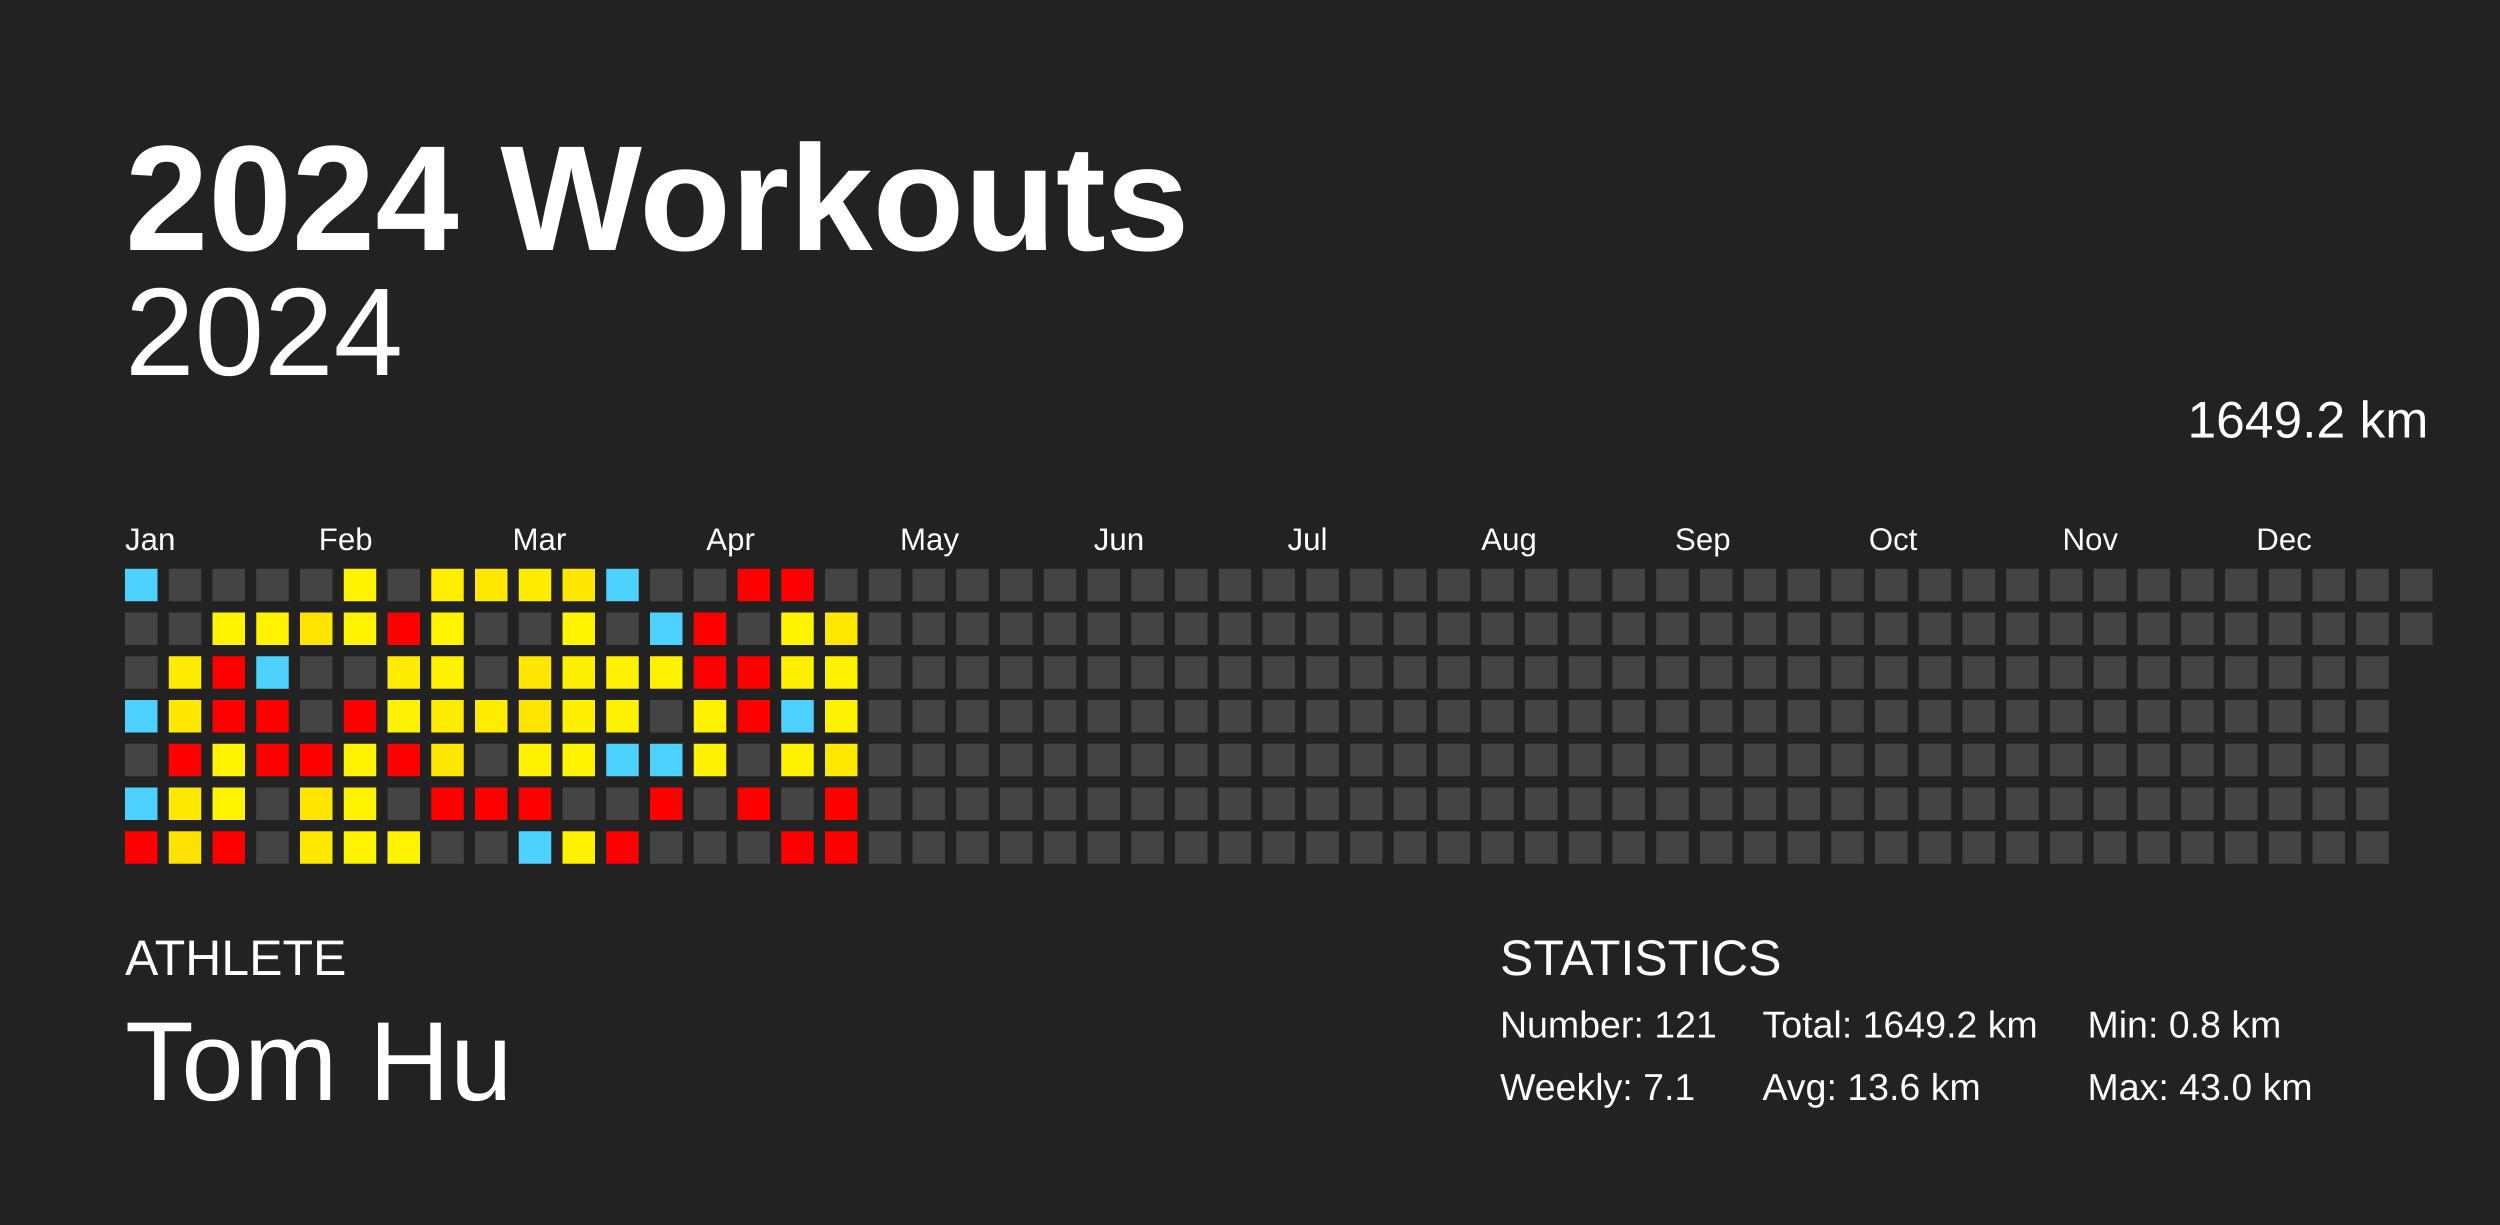
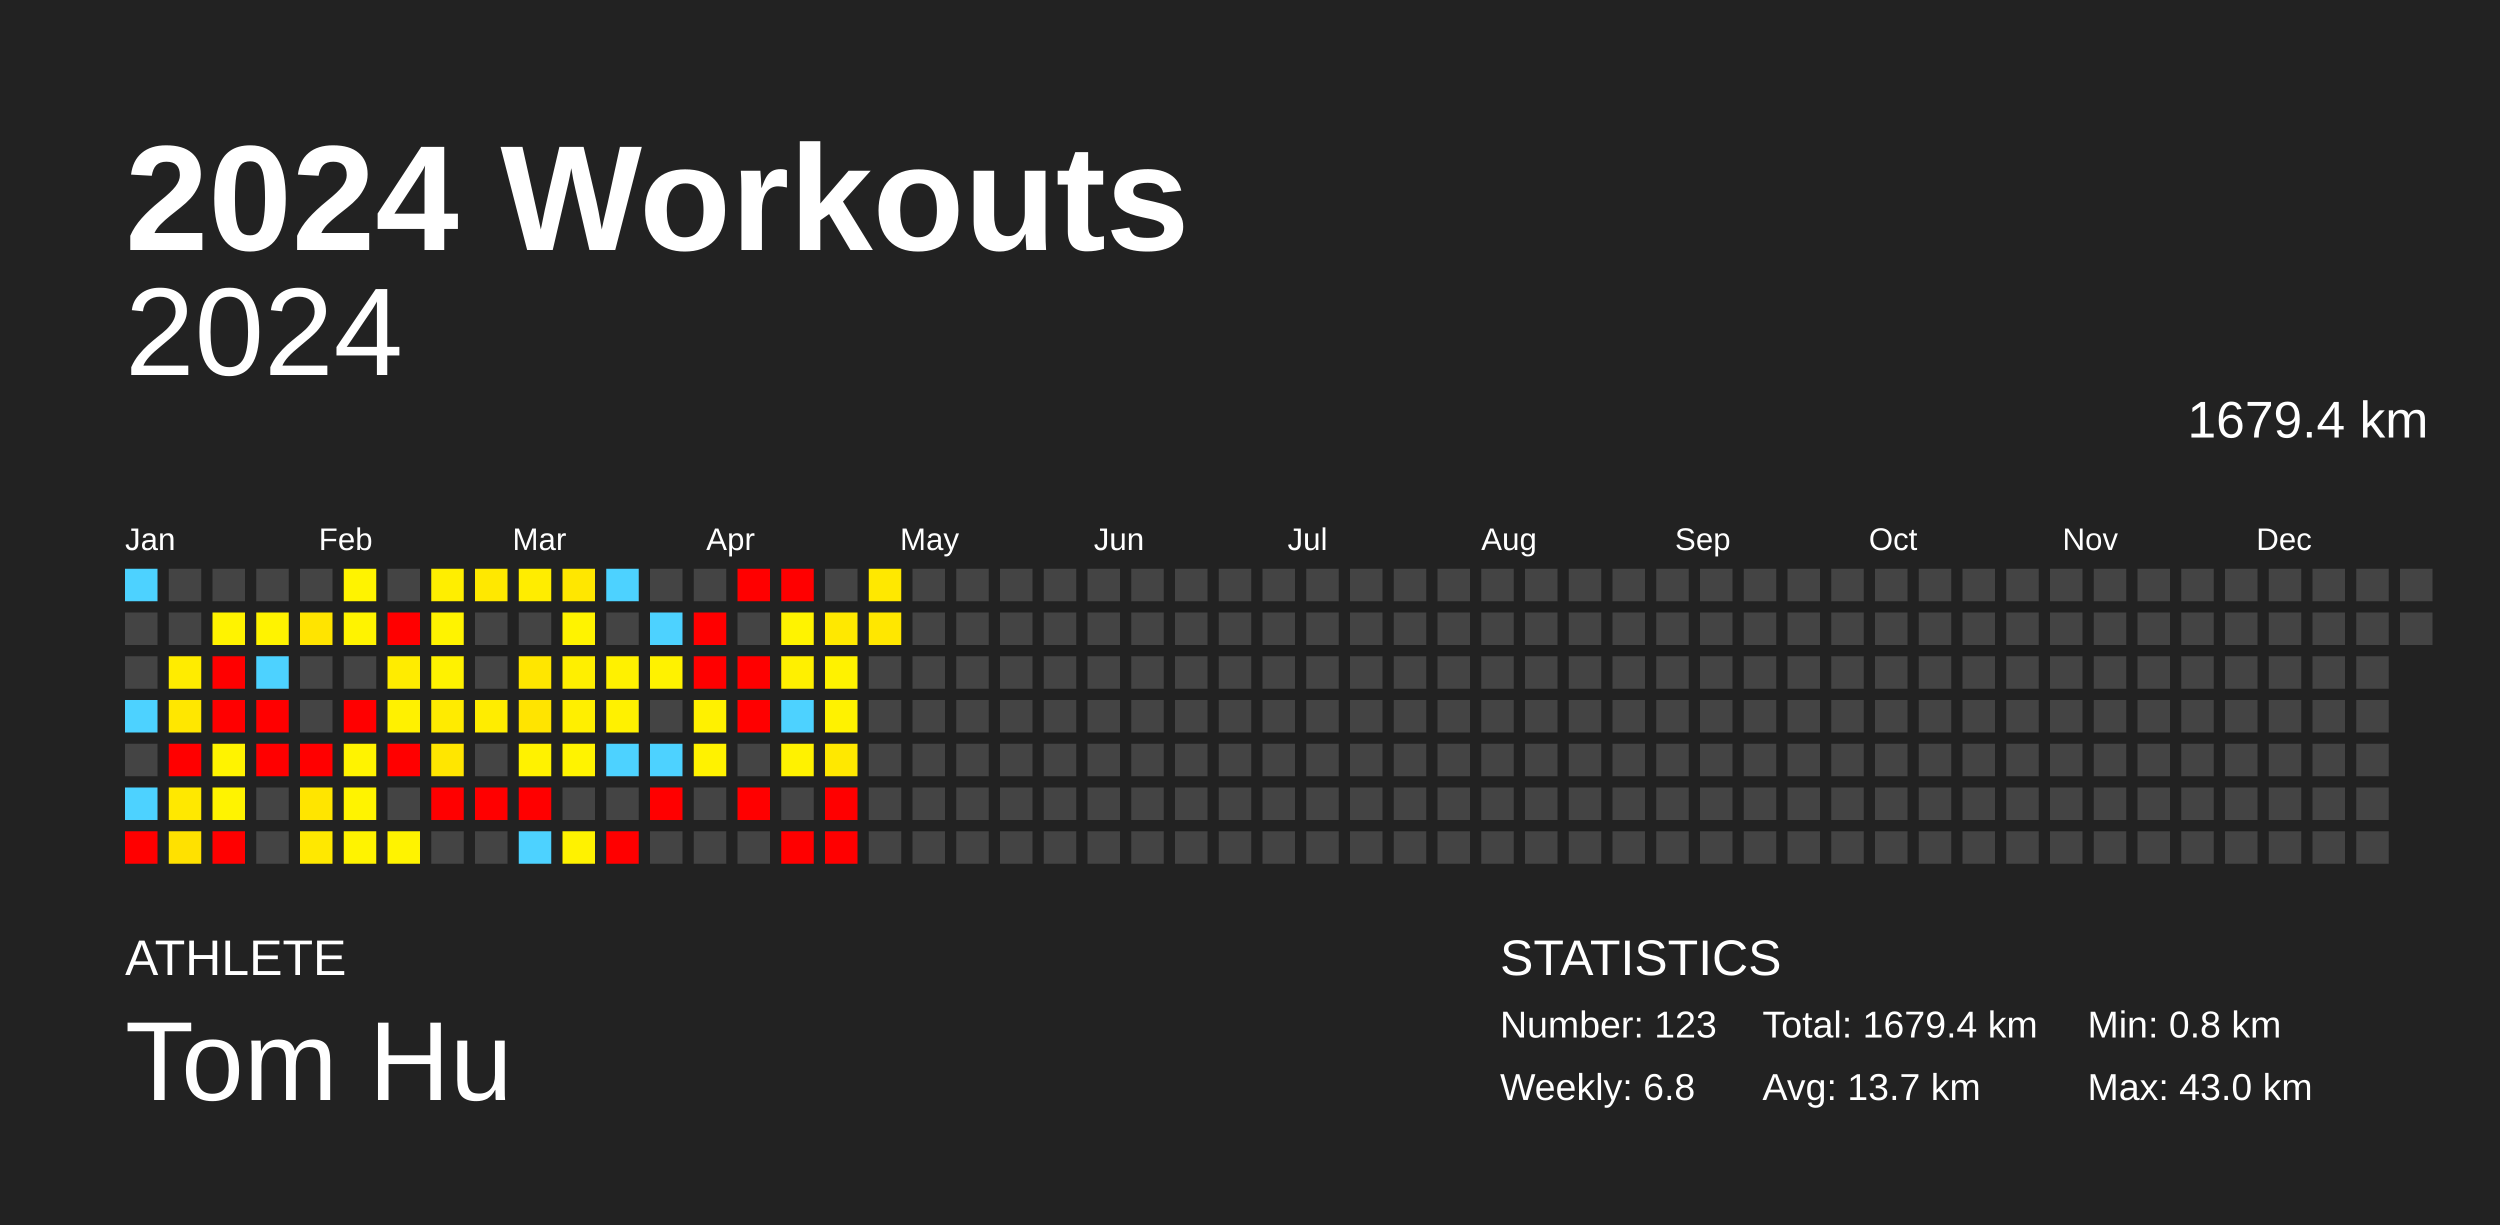
<svg xmlns="http://www.w3.org/2000/svg" baseProfile="full" height="98mm" version="1.1" viewBox="0,0,200,98" width="200mm">
  <defs />
  <rect fill="#222222" height="98" width="200" x="0" y="0" />
  <text fill="#FFFFFF" style="font-size:12px; font-family:Arial; font-weight:bold;" x="10" y="20">2024 Workouts</text>
  <text fill="#FFFFFF" style="font-size:4px; font-family:Arial" x="10" y="78">ATHLETE</text>
  <text fill="#FFFFFF" style="font-size:9px; font-family:Arial" x="10" y="88">Tom Hu</text>
  <text fill="#FFFFFF" style="font-size:4px; font-family:Arial" x="120" y="78">STATISTICS</text>
-   <text fill="#FFFFFF" style="font-size:3px; font-family:Arial" x="120" y="83">Number: 121</text>
-   <text fill="#FFFFFF" style="font-size:3px; font-family:Arial" x="120" y="88">Weekly: 7.1</text>
-   <text fill="#FFFFFF" style="font-size:3px; font-family:Arial" x="141" y="83">Total: 1649.2 km</text>
-   <text fill="#FFFFFF" style="font-size:3px; font-family:Arial" x="141" y="88">Avg: 13.6 km</text>
+   <text fill="#FFFFFF" style="font-size:3px; font-family:Arial" x="120" y="83">Number: 123</text>
+   <text fill="#FFFFFF" style="font-size:3px; font-family:Arial" x="120" y="88">Weekly: 6.8</text>
+   <text fill="#FFFFFF" style="font-size:3px; font-family:Arial" x="141" y="83">Total: 1679.4 km</text>
+   <text fill="#FFFFFF" style="font-size:3px; font-family:Arial" x="141" y="88">Avg: 13.7 km</text>
  <text fill="#FFFFFF" style="font-size:3px; font-family:Arial" x="167" y="83">Min: 0.8 km</text>
  <text fill="#FFFFFF" style="font-size:3px; font-family:Arial" x="167" y="88">Max: 43.0 km</text>
  <text alignment-baseline="hanging" fill="#FFFFFF" style="font-size:10.0px; font-family:Arial;" x="10" y="30">2024</text>
-   <text alignment-baseline="hanging" fill="#FFFFFF" style="font-size:4.125px; font-family:Arial;" x="175" y="35">1649.2 km</text>
+   <text alignment-baseline="hanging" fill="#FFFFFF" style="font-size:4.125px; font-family:Arial;" x="175" y="35">1679.4 km</text>
  <text fill="#FFFFFF" style="font-size:2.5px; font-family:Arial" x="10.0" y="44">Jan</text>
  <text fill="#FFFFFF" style="font-size:2.5px; font-family:Arial" x="25.5" y="44">Feb</text>
  <text fill="#FFFFFF" style="font-size:2.5px; font-family:Arial" x="41.0" y="44">Mar</text>
  <text fill="#FFFFFF" style="font-size:2.5px; font-family:Arial" x="56.5" y="44">Apr</text>
  <text fill="#FFFFFF" style="font-size:2.5px; font-family:Arial" x="72.0" y="44">May</text>
  <text fill="#FFFFFF" style="font-size:2.5px; font-family:Arial" x="87.5" y="44">Jun</text>
  <text fill="#FFFFFF" style="font-size:2.5px; font-family:Arial" x="103.0" y="44">Jul</text>
  <text fill="#FFFFFF" style="font-size:2.5px; font-family:Arial" x="118.5" y="44">Aug</text>
  <text fill="#FFFFFF" style="font-size:2.5px; font-family:Arial" x="134.0" y="44">Sep</text>
  <text fill="#FFFFFF" style="font-size:2.5px; font-family:Arial" x="149.5" y="44">Oct</text>
  <text fill="#FFFFFF" style="font-size:2.5px; font-family:Arial" x="165.0" y="44">Nov</text>
  <text fill="#FFFFFF" style="font-size:2.5px; font-family:Arial" x="180.5" y="44">Dec</text>
  <rect fill="#4dd2ff" height="2.6" width="2.6" x="10.0" y="45.5" />
  <rect fill="#444444" height="2.6" width="2.6" x="10.0" y="49.0" />
  <rect fill="#444444" height="2.6" width="2.6" x="10.0" y="52.5" />
  <rect fill="#4dd2ff" height="2.6" width="2.6" x="10.0" y="56.0" />
  <rect fill="#444444" height="2.6" width="2.6" x="10.0" y="59.5" />
  <rect fill="#4dd2ff" height="2.6" width="2.6" x="10.0" y="63.0" />
  <rect fill="red" height="2.6" width="2.6" x="10.0" y="66.5" />
  <rect fill="#444444" height="2.6" width="2.6" x="13.5" y="45.5" />
  <rect fill="#444444" height="2.6" width="2.6" x="13.5" y="49.0" />
  <rect fill="#ffec00" height="2.6" width="2.6" x="13.5" y="52.5" />
  <rect fill="#ffe700" height="2.6" width="2.6" x="13.5" y="56.0" />
  <rect fill="red" height="2.6" width="2.6" x="13.5" y="59.5" />
  <rect fill="#ffe800" height="2.6" width="2.6" x="13.5" y="63.0" />
  <rect fill="#ffe100" height="2.6" width="2.6" x="13.5" y="66.5" />
  <rect fill="#444444" height="2.6" width="2.6" x="17.0" y="45.5" />
  <rect fill="#fff300" height="2.6" width="2.6" x="17.0" y="49.0" />
  <rect fill="red" height="2.6" width="2.6" x="17.0" y="52.5" />
  <rect fill="red" height="2.6" width="2.6" x="17.0" y="56.0" />
  <rect fill="#fff300" height="2.6" width="2.6" x="17.0" y="59.5" />
  <rect fill="#fff300" height="2.6" width="2.6" x="17.0" y="63.0" />
  <rect fill="red" height="2.6" width="2.6" x="17.0" y="66.5" />
  <rect fill="#444444" height="2.6" width="2.6" x="20.5" y="45.5" />
  <rect fill="#fff300" height="2.6" width="2.6" x="20.5" y="49.0" />
  <rect fill="#4dd2ff" height="2.6" width="2.6" x="20.5" y="52.5" />
  <rect fill="red" height="2.6" width="2.6" x="20.5" y="56.0" />
  <rect fill="red" height="2.6" width="2.6" x="20.5" y="59.5" />
  <rect fill="#444444" height="2.6" width="2.6" x="20.5" y="63.0" />
  <rect fill="#444444" height="2.6" width="2.6" x="20.5" y="66.5" />
  <rect fill="#444444" height="2.6" width="2.6" x="24.0" y="45.5" />
  <rect fill="#ffe400" height="2.6" width="2.6" x="24.0" y="49.0" />
  <rect fill="#444444" height="2.6" width="2.6" x="24.0" y="52.5" />
  <rect fill="#444444" height="2.6" width="2.6" x="24.0" y="56.0" />
  <rect fill="red" height="2.6" width="2.6" x="24.0" y="59.5" />
  <rect fill="#ffe500" height="2.6" width="2.6" x="24.0" y="63.0" />
  <rect fill="#ffe800" height="2.6" width="2.6" x="24.0" y="66.5" />
  <rect fill="#fff300" height="2.6" width="2.6" x="27.5" y="45.5" />
  <rect fill="#fff300" height="2.6" width="2.6" x="27.5" y="49.0" />
  <rect fill="#444444" height="2.6" width="2.6" x="27.5" y="52.5" />
  <rect fill="red" height="2.6" width="2.6" x="27.5" y="56.0" />
  <rect fill="#fff300" height="2.6" width="2.6" x="27.5" y="59.5" />
  <rect fill="#fff300" height="2.6" width="2.6" x="27.5" y="63.0" />
  <rect fill="#fff300" height="2.6" width="2.6" x="27.5" y="66.5" />
  <rect fill="#444444" height="2.6" width="2.6" x="31.0" y="45.5" />
  <rect fill="red" height="2.6" width="2.6" x="31.0" y="49.0" />
  <rect fill="#ffec00" height="2.6" width="2.6" x="31.0" y="52.5" />
  <rect fill="#fff100" height="2.6" width="2.6" x="31.0" y="56.0" />
  <rect fill="red" height="2.6" width="2.6" x="31.0" y="59.5" />
  <rect fill="#444444" height="2.6" width="2.6" x="31.0" y="63.0" />
  <rect fill="#fff300" height="2.6" width="2.6" x="31.0" y="66.5" />
  <rect fill="#ffee00" height="2.6" width="2.6" x="34.5" y="45.5" />
  <rect fill="#fff300" height="2.6" width="2.6" x="34.5" y="49.0" />
  <rect fill="#fff200" height="2.6" width="2.6" x="34.5" y="52.5" />
  <rect fill="#ffeb00" height="2.6" width="2.6" x="34.5" y="56.0" />
  <rect fill="#ffe600" height="2.6" width="2.6" x="34.5" y="59.5" />
  <rect fill="red" height="2.6" width="2.6" x="34.5" y="63.0" />
  <rect fill="#444444" height="2.6" width="2.6" x="34.5" y="66.5" />
  <rect fill="#ffe800" height="2.6" width="2.6" x="38.0" y="45.5" />
  <rect fill="#444444" height="2.6" width="2.6" x="38.0" y="49.0" />
  <rect fill="#444444" height="2.6" width="2.6" x="38.0" y="52.5" />
  <rect fill="#ffed00" height="2.6" width="2.6" x="38.0" y="56.0" />
  <rect fill="#444444" height="2.6" width="2.6" x="38.0" y="59.5" />
  <rect fill="red" height="2.6" width="2.6" x="38.0" y="63.0" />
  <rect fill="#444444" height="2.6" width="2.6" x="38.0" y="66.5" />
  <rect fill="#ffed00" height="2.6" width="2.6" x="41.5" y="45.5" />
  <rect fill="#444444" height="2.6" width="2.6" x="41.5" y="49.0" />
  <rect fill="#ffe600" height="2.6" width="2.6" x="41.5" y="52.5" />
  <rect fill="#ffe400" height="2.6" width="2.6" x="41.5" y="56.0" />
  <rect fill="#fff200" height="2.6" width="2.6" x="41.5" y="59.5" />
  <rect fill="red" height="2.6" width="2.6" x="41.5" y="63.0" />
  <rect fill="#4dd2ff" height="2.6" width="2.6" x="41.5" y="66.5" />
  <rect fill="#ffe700" height="2.6" width="2.6" x="45.0" y="45.5" />
  <rect fill="#fff300" height="2.6" width="2.6" x="45.0" y="49.0" />
  <rect fill="#ffef00" height="2.6" width="2.6" x="45.0" y="52.5" />
  <rect fill="#ffef00" height="2.6" width="2.6" x="45.0" y="56.0" />
  <rect fill="#fff300" height="2.6" width="2.6" x="45.0" y="59.5" />
  <rect fill="#444444" height="2.6" width="2.6" x="45.0" y="63.0" />
  <rect fill="#fff200" height="2.6" width="2.6" x="45.0" y="66.5" />
  <rect fill="#4dd2ff" height="2.6" width="2.6" x="48.5" y="45.5" />
  <rect fill="#444444" height="2.6" width="2.6" x="48.5" y="49.0" />
  <rect fill="#fff100" height="2.6" width="2.6" x="48.5" y="52.5" />
  <rect fill="#fff100" height="2.6" width="2.6" x="48.5" y="56.0" />
  <rect fill="#4dd2ff" height="2.6" width="2.6" x="48.5" y="59.5" />
  <rect fill="#444444" height="2.6" width="2.6" x="48.5" y="63.0" />
  <rect fill="red" height="2.6" width="2.6" x="48.5" y="66.5" />
  <rect fill="#444444" height="2.6" width="2.6" x="52.0" y="45.5" />
  <rect fill="#4dd2ff" height="2.6" width="2.6" x="52.0" y="49.0" />
  <rect fill="#fff200" height="2.6" width="2.6" x="52.0" y="52.5" />
  <rect fill="#444444" height="2.6" width="2.6" x="52.0" y="56.0" />
  <rect fill="#4dd2ff" height="2.6" width="2.6" x="52.0" y="59.5" />
  <rect fill="red" height="2.6" width="2.6" x="52.0" y="63.0" />
  <rect fill="#444444" height="2.6" width="2.6" x="52.0" y="66.5" />
  <rect fill="#444444" height="2.6" width="2.6" x="55.5" y="45.5" />
  <rect fill="red" height="2.6" width="2.6" x="55.5" y="49.0" />
  <rect fill="red" height="2.6" width="2.6" x="55.5" y="52.5" />
  <rect fill="#fff100" height="2.6" width="2.6" x="55.5" y="56.0" />
  <rect fill="#fff200" height="2.6" width="2.6" x="55.5" y="59.5" />
  <rect fill="#444444" height="2.6" width="2.6" x="55.5" y="63.0" />
  <rect fill="#444444" height="2.6" width="2.6" x="55.5" y="66.5" />
  <rect fill="red" height="2.6" width="2.6" x="59.0" y="45.5" />
  <rect fill="#444444" height="2.6" width="2.6" x="59.0" y="49.0" />
  <rect fill="red" height="2.6" width="2.6" x="59.0" y="52.5" />
  <rect fill="red" height="2.6" width="2.6" x="59.0" y="56.0" />
  <rect fill="#444444" height="2.6" width="2.6" x="59.0" y="59.5" />
  <rect fill="red" height="2.6" width="2.6" x="59.0" y="63.0" />
  <rect fill="#444444" height="2.6" width="2.6" x="59.0" y="66.5" />
  <rect fill="red" height="2.6" width="2.6" x="62.5" y="45.5" />
  <rect fill="#fff300" height="2.6" width="2.6" x="62.5" y="49.0" />
  <rect fill="#fff000" height="2.6" width="2.6" x="62.5" y="52.5" />
  <rect fill="#4dd2ff" height="2.6" width="2.6" x="62.5" y="56.0" />
  <rect fill="#fff200" height="2.6" width="2.6" x="62.5" y="59.5" />
  <rect fill="#444444" height="2.6" width="2.6" x="62.5" y="63.0" />
  <rect fill="red" height="2.6" width="2.6" x="62.5" y="66.5" />
  <rect fill="#444444" height="2.6" width="2.6" x="66.0" y="45.5" />
  <rect fill="#ffe800" height="2.6" width="2.6" x="66.0" y="49.0" />
  <rect fill="#fff200" height="2.6" width="2.6" x="66.0" y="52.5" />
  <rect fill="#fff200" height="2.6" width="2.6" x="66.0" y="56.0" />
  <rect fill="#ffe800" height="2.6" width="2.6" x="66.0" y="59.5" />
  <rect fill="red" height="2.6" width="2.6" x="66.0" y="63.0" />
  <rect fill="red" height="2.6" width="2.6" x="66.0" y="66.5" />
-   <rect fill="#444444" height="2.6" width="2.6" x="69.5" y="45.5" />
-   <rect fill="#444444" height="2.6" width="2.6" x="69.5" y="49.0" />
+   <rect fill="#ffe800" height="2.6" width="2.6" x="69.5" y="45.5" />
+   <rect fill="#ffe700" height="2.6" width="2.6" x="69.5" y="49.0" />
  <rect fill="#444444" height="2.6" width="2.6" x="69.5" y="52.5" />
  <rect fill="#444444" height="2.6" width="2.6" x="69.5" y="56.0" />
  <rect fill="#444444" height="2.6" width="2.6" x="69.5" y="59.5" />
  <rect fill="#444444" height="2.6" width="2.6" x="69.5" y="63.0" />
  <rect fill="#444444" height="2.6" width="2.6" x="69.5" y="66.5" />
  <rect fill="#444444" height="2.6" width="2.6" x="73.0" y="45.5" />
  <rect fill="#444444" height="2.6" width="2.6" x="73.0" y="49.0" />
  <rect fill="#444444" height="2.6" width="2.6" x="73.0" y="52.5" />
  <rect fill="#444444" height="2.6" width="2.6" x="73.0" y="56.0" />
  <rect fill="#444444" height="2.6" width="2.6" x="73.0" y="59.5" />
  <rect fill="#444444" height="2.6" width="2.6" x="73.0" y="63.0" />
  <rect fill="#444444" height="2.6" width="2.6" x="73.0" y="66.5" />
  <rect fill="#444444" height="2.6" width="2.6" x="76.5" y="45.5" />
  <rect fill="#444444" height="2.6" width="2.6" x="76.5" y="49.0" />
  <rect fill="#444444" height="2.6" width="2.6" x="76.5" y="52.5" />
  <rect fill="#444444" height="2.6" width="2.6" x="76.5" y="56.0" />
  <rect fill="#444444" height="2.6" width="2.6" x="76.5" y="59.5" />
  <rect fill="#444444" height="2.6" width="2.6" x="76.5" y="63.0" />
  <rect fill="#444444" height="2.6" width="2.6" x="76.5" y="66.5" />
  <rect fill="#444444" height="2.6" width="2.6" x="80.0" y="45.5" />
  <rect fill="#444444" height="2.6" width="2.6" x="80.0" y="49.0" />
  <rect fill="#444444" height="2.6" width="2.6" x="80.0" y="52.5" />
  <rect fill="#444444" height="2.6" width="2.6" x="80.0" y="56.0" />
  <rect fill="#444444" height="2.6" width="2.6" x="80.0" y="59.5" />
  <rect fill="#444444" height="2.6" width="2.6" x="80.0" y="63.0" />
  <rect fill="#444444" height="2.6" width="2.6" x="80.0" y="66.5" />
  <rect fill="#444444" height="2.6" width="2.6" x="83.5" y="45.5" />
  <rect fill="#444444" height="2.6" width="2.6" x="83.5" y="49.0" />
  <rect fill="#444444" height="2.6" width="2.6" x="83.5" y="52.5" />
  <rect fill="#444444" height="2.6" width="2.6" x="83.5" y="56.0" />
  <rect fill="#444444" height="2.6" width="2.6" x="83.5" y="59.5" />
  <rect fill="#444444" height="2.6" width="2.6" x="83.5" y="63.0" />
  <rect fill="#444444" height="2.6" width="2.6" x="83.5" y="66.5" />
  <rect fill="#444444" height="2.6" width="2.6" x="87.0" y="45.5" />
  <rect fill="#444444" height="2.6" width="2.6" x="87.0" y="49.0" />
  <rect fill="#444444" height="2.6" width="2.6" x="87.0" y="52.5" />
  <rect fill="#444444" height="2.6" width="2.6" x="87.0" y="56.0" />
  <rect fill="#444444" height="2.6" width="2.6" x="87.0" y="59.5" />
  <rect fill="#444444" height="2.6" width="2.6" x="87.0" y="63.0" />
  <rect fill="#444444" height="2.6" width="2.6" x="87.0" y="66.5" />
  <rect fill="#444444" height="2.6" width="2.6" x="90.5" y="45.5" />
  <rect fill="#444444" height="2.6" width="2.6" x="90.5" y="49.0" />
  <rect fill="#444444" height="2.6" width="2.6" x="90.5" y="52.5" />
  <rect fill="#444444" height="2.6" width="2.6" x="90.5" y="56.0" />
  <rect fill="#444444" height="2.6" width="2.6" x="90.5" y="59.5" />
  <rect fill="#444444" height="2.6" width="2.6" x="90.5" y="63.0" />
  <rect fill="#444444" height="2.6" width="2.6" x="90.5" y="66.5" />
  <rect fill="#444444" height="2.6" width="2.6" x="94.0" y="45.5" />
  <rect fill="#444444" height="2.6" width="2.6" x="94.0" y="49.0" />
  <rect fill="#444444" height="2.6" width="2.6" x="94.0" y="52.5" />
  <rect fill="#444444" height="2.6" width="2.6" x="94.0" y="56.0" />
  <rect fill="#444444" height="2.6" width="2.6" x="94.0" y="59.5" />
  <rect fill="#444444" height="2.6" width="2.6" x="94.0" y="63.0" />
  <rect fill="#444444" height="2.6" width="2.6" x="94.0" y="66.5" />
  <rect fill="#444444" height="2.6" width="2.6" x="97.5" y="45.5" />
  <rect fill="#444444" height="2.6" width="2.6" x="97.5" y="49.0" />
  <rect fill="#444444" height="2.6" width="2.6" x="97.5" y="52.5" />
  <rect fill="#444444" height="2.6" width="2.6" x="97.5" y="56.0" />
  <rect fill="#444444" height="2.6" width="2.6" x="97.5" y="59.5" />
  <rect fill="#444444" height="2.6" width="2.6" x="97.5" y="63.0" />
  <rect fill="#444444" height="2.6" width="2.6" x="97.5" y="66.5" />
  <rect fill="#444444" height="2.6" width="2.6" x="101.0" y="45.5" />
  <rect fill="#444444" height="2.6" width="2.6" x="101.0" y="49.0" />
  <rect fill="#444444" height="2.6" width="2.6" x="101.0" y="52.5" />
  <rect fill="#444444" height="2.6" width="2.6" x="101.0" y="56.0" />
  <rect fill="#444444" height="2.6" width="2.6" x="101.0" y="59.5" />
  <rect fill="#444444" height="2.6" width="2.6" x="101.0" y="63.0" />
  <rect fill="#444444" height="2.6" width="2.6" x="101.0" y="66.5" />
  <rect fill="#444444" height="2.6" width="2.6" x="104.5" y="45.5" />
  <rect fill="#444444" height="2.6" width="2.6" x="104.5" y="49.0" />
  <rect fill="#444444" height="2.6" width="2.6" x="104.5" y="52.5" />
  <rect fill="#444444" height="2.6" width="2.6" x="104.5" y="56.0" />
  <rect fill="#444444" height="2.6" width="2.6" x="104.5" y="59.5" />
  <rect fill="#444444" height="2.6" width="2.6" x="104.5" y="63.0" />
  <rect fill="#444444" height="2.6" width="2.6" x="104.5" y="66.5" />
  <rect fill="#444444" height="2.6" width="2.6" x="108.0" y="45.5" />
  <rect fill="#444444" height="2.6" width="2.6" x="108.0" y="49.0" />
  <rect fill="#444444" height="2.6" width="2.6" x="108.0" y="52.5" />
  <rect fill="#444444" height="2.6" width="2.6" x="108.0" y="56.0" />
  <rect fill="#444444" height="2.6" width="2.6" x="108.0" y="59.5" />
  <rect fill="#444444" height="2.6" width="2.6" x="108.0" y="63.0" />
  <rect fill="#444444" height="2.6" width="2.6" x="108.0" y="66.5" />
  <rect fill="#444444" height="2.6" width="2.6" x="111.5" y="45.5" />
  <rect fill="#444444" height="2.6" width="2.6" x="111.5" y="49.0" />
  <rect fill="#444444" height="2.6" width="2.6" x="111.5" y="52.5" />
  <rect fill="#444444" height="2.6" width="2.6" x="111.5" y="56.0" />
  <rect fill="#444444" height="2.6" width="2.6" x="111.5" y="59.5" />
  <rect fill="#444444" height="2.6" width="2.6" x="111.5" y="63.0" />
  <rect fill="#444444" height="2.6" width="2.6" x="111.5" y="66.5" />
  <rect fill="#444444" height="2.6" width="2.6" x="115.0" y="45.5" />
  <rect fill="#444444" height="2.6" width="2.6" x="115.0" y="49.0" />
  <rect fill="#444444" height="2.6" width="2.6" x="115.0" y="52.5" />
  <rect fill="#444444" height="2.6" width="2.6" x="115.0" y="56.0" />
  <rect fill="#444444" height="2.6" width="2.6" x="115.0" y="59.5" />
  <rect fill="#444444" height="2.6" width="2.6" x="115.0" y="63.0" />
  <rect fill="#444444" height="2.6" width="2.6" x="115.0" y="66.5" />
  <rect fill="#444444" height="2.6" width="2.6" x="118.5" y="45.5" />
  <rect fill="#444444" height="2.6" width="2.6" x="118.5" y="49.0" />
  <rect fill="#444444" height="2.6" width="2.6" x="118.5" y="52.5" />
  <rect fill="#444444" height="2.6" width="2.6" x="118.5" y="56.0" />
  <rect fill="#444444" height="2.6" width="2.6" x="118.5" y="59.5" />
  <rect fill="#444444" height="2.6" width="2.6" x="118.5" y="63.0" />
  <rect fill="#444444" height="2.6" width="2.6" x="118.5" y="66.5" />
  <rect fill="#444444" height="2.6" width="2.6" x="122.0" y="45.5" />
  <rect fill="#444444" height="2.6" width="2.6" x="122.0" y="49.0" />
  <rect fill="#444444" height="2.6" width="2.6" x="122.0" y="52.5" />
  <rect fill="#444444" height="2.6" width="2.6" x="122.0" y="56.0" />
  <rect fill="#444444" height="2.6" width="2.6" x="122.0" y="59.5" />
  <rect fill="#444444" height="2.6" width="2.6" x="122.0" y="63.0" />
  <rect fill="#444444" height="2.6" width="2.6" x="122.0" y="66.5" />
  <rect fill="#444444" height="2.6" width="2.6" x="125.5" y="45.5" />
  <rect fill="#444444" height="2.6" width="2.6" x="125.5" y="49.0" />
  <rect fill="#444444" height="2.6" width="2.6" x="125.5" y="52.5" />
  <rect fill="#444444" height="2.6" width="2.6" x="125.5" y="56.0" />
  <rect fill="#444444" height="2.6" width="2.6" x="125.5" y="59.5" />
  <rect fill="#444444" height="2.6" width="2.6" x="125.5" y="63.0" />
  <rect fill="#444444" height="2.6" width="2.6" x="125.5" y="66.5" />
  <rect fill="#444444" height="2.6" width="2.6" x="129.0" y="45.5" />
  <rect fill="#444444" height="2.6" width="2.6" x="129.0" y="49.0" />
  <rect fill="#444444" height="2.6" width="2.6" x="129.0" y="52.5" />
  <rect fill="#444444" height="2.6" width="2.6" x="129.0" y="56.0" />
  <rect fill="#444444" height="2.6" width="2.6" x="129.0" y="59.5" />
  <rect fill="#444444" height="2.6" width="2.6" x="129.0" y="63.0" />
  <rect fill="#444444" height="2.6" width="2.6" x="129.0" y="66.5" />
  <rect fill="#444444" height="2.6" width="2.6" x="132.5" y="45.5" />
  <rect fill="#444444" height="2.6" width="2.6" x="132.5" y="49.0" />
  <rect fill="#444444" height="2.6" width="2.6" x="132.5" y="52.5" />
  <rect fill="#444444" height="2.6" width="2.6" x="132.5" y="56.0" />
  <rect fill="#444444" height="2.6" width="2.6" x="132.5" y="59.5" />
  <rect fill="#444444" height="2.6" width="2.6" x="132.5" y="63.0" />
  <rect fill="#444444" height="2.6" width="2.6" x="132.5" y="66.5" />
  <rect fill="#444444" height="2.6" width="2.6" x="136.0" y="45.5" />
  <rect fill="#444444" height="2.6" width="2.6" x="136.0" y="49.0" />
  <rect fill="#444444" height="2.6" width="2.6" x="136.0" y="52.5" />
  <rect fill="#444444" height="2.6" width="2.6" x="136.0" y="56.0" />
  <rect fill="#444444" height="2.6" width="2.6" x="136.0" y="59.5" />
  <rect fill="#444444" height="2.6" width="2.6" x="136.0" y="63.0" />
  <rect fill="#444444" height="2.6" width="2.6" x="136.0" y="66.5" />
  <rect fill="#444444" height="2.6" width="2.6" x="139.5" y="45.5" />
  <rect fill="#444444" height="2.6" width="2.6" x="139.5" y="49.0" />
  <rect fill="#444444" height="2.6" width="2.6" x="139.5" y="52.5" />
  <rect fill="#444444" height="2.6" width="2.6" x="139.5" y="56.0" />
  <rect fill="#444444" height="2.6" width="2.6" x="139.5" y="59.5" />
  <rect fill="#444444" height="2.6" width="2.6" x="139.5" y="63.0" />
  <rect fill="#444444" height="2.6" width="2.6" x="139.5" y="66.5" />
  <rect fill="#444444" height="2.6" width="2.6" x="143.0" y="45.5" />
  <rect fill="#444444" height="2.6" width="2.6" x="143.0" y="49.0" />
  <rect fill="#444444" height="2.6" width="2.6" x="143.0" y="52.5" />
  <rect fill="#444444" height="2.6" width="2.6" x="143.0" y="56.0" />
  <rect fill="#444444" height="2.6" width="2.6" x="143.0" y="59.5" />
  <rect fill="#444444" height="2.6" width="2.6" x="143.0" y="63.0" />
  <rect fill="#444444" height="2.6" width="2.6" x="143.0" y="66.5" />
  <rect fill="#444444" height="2.6" width="2.6" x="146.5" y="45.5" />
  <rect fill="#444444" height="2.6" width="2.6" x="146.5" y="49.0" />
  <rect fill="#444444" height="2.6" width="2.6" x="146.5" y="52.5" />
  <rect fill="#444444" height="2.6" width="2.6" x="146.5" y="56.0" />
  <rect fill="#444444" height="2.6" width="2.6" x="146.5" y="59.5" />
  <rect fill="#444444" height="2.6" width="2.6" x="146.5" y="63.0" />
  <rect fill="#444444" height="2.6" width="2.6" x="146.5" y="66.5" />
  <rect fill="#444444" height="2.6" width="2.6" x="150.0" y="45.5" />
  <rect fill="#444444" height="2.6" width="2.6" x="150.0" y="49.0" />
  <rect fill="#444444" height="2.6" width="2.6" x="150.0" y="52.5" />
  <rect fill="#444444" height="2.6" width="2.6" x="150.0" y="56.0" />
  <rect fill="#444444" height="2.6" width="2.6" x="150.0" y="59.5" />
  <rect fill="#444444" height="2.6" width="2.6" x="150.0" y="63.0" />
  <rect fill="#444444" height="2.6" width="2.6" x="150.0" y="66.5" />
  <rect fill="#444444" height="2.6" width="2.6" x="153.5" y="45.5" />
  <rect fill="#444444" height="2.6" width="2.6" x="153.5" y="49.0" />
  <rect fill="#444444" height="2.6" width="2.6" x="153.5" y="52.5" />
  <rect fill="#444444" height="2.6" width="2.6" x="153.5" y="56.0" />
  <rect fill="#444444" height="2.6" width="2.6" x="153.5" y="59.5" />
  <rect fill="#444444" height="2.6" width="2.6" x="153.5" y="63.0" />
  <rect fill="#444444" height="2.6" width="2.6" x="153.5" y="66.5" />
  <rect fill="#444444" height="2.6" width="2.6" x="157.0" y="45.5" />
  <rect fill="#444444" height="2.6" width="2.6" x="157.0" y="49.0" />
  <rect fill="#444444" height="2.6" width="2.6" x="157.0" y="52.5" />
  <rect fill="#444444" height="2.6" width="2.6" x="157.0" y="56.0" />
  <rect fill="#444444" height="2.6" width="2.6" x="157.0" y="59.5" />
  <rect fill="#444444" height="2.6" width="2.6" x="157.0" y="63.0" />
  <rect fill="#444444" height="2.6" width="2.6" x="157.0" y="66.5" />
  <rect fill="#444444" height="2.6" width="2.6" x="160.5" y="45.5" />
  <rect fill="#444444" height="2.6" width="2.6" x="160.5" y="49.0" />
  <rect fill="#444444" height="2.6" width="2.6" x="160.5" y="52.5" />
  <rect fill="#444444" height="2.6" width="2.6" x="160.5" y="56.0" />
  <rect fill="#444444" height="2.6" width="2.6" x="160.5" y="59.5" />
  <rect fill="#444444" height="2.6" width="2.6" x="160.5" y="63.0" />
  <rect fill="#444444" height="2.6" width="2.6" x="160.5" y="66.5" />
  <rect fill="#444444" height="2.6" width="2.6" x="164.0" y="45.5" />
  <rect fill="#444444" height="2.6" width="2.6" x="164.0" y="49.0" />
  <rect fill="#444444" height="2.6" width="2.6" x="164.0" y="52.5" />
  <rect fill="#444444" height="2.6" width="2.6" x="164.0" y="56.0" />
  <rect fill="#444444" height="2.6" width="2.6" x="164.0" y="59.5" />
  <rect fill="#444444" height="2.6" width="2.6" x="164.0" y="63.0" />
  <rect fill="#444444" height="2.6" width="2.6" x="164.0" y="66.5" />
  <rect fill="#444444" height="2.6" width="2.6" x="167.5" y="45.5" />
  <rect fill="#444444" height="2.6" width="2.6" x="167.5" y="49.0" />
  <rect fill="#444444" height="2.6" width="2.6" x="167.5" y="52.5" />
  <rect fill="#444444" height="2.6" width="2.6" x="167.5" y="56.0" />
  <rect fill="#444444" height="2.6" width="2.6" x="167.5" y="59.5" />
  <rect fill="#444444" height="2.6" width="2.6" x="167.5" y="63.0" />
  <rect fill="#444444" height="2.6" width="2.6" x="167.5" y="66.5" />
  <rect fill="#444444" height="2.6" width="2.6" x="171.0" y="45.5" />
  <rect fill="#444444" height="2.6" width="2.6" x="171.0" y="49.0" />
  <rect fill="#444444" height="2.6" width="2.6" x="171.0" y="52.5" />
  <rect fill="#444444" height="2.6" width="2.6" x="171.0" y="56.0" />
  <rect fill="#444444" height="2.6" width="2.6" x="171.0" y="59.5" />
  <rect fill="#444444" height="2.6" width="2.6" x="171.0" y="63.0" />
  <rect fill="#444444" height="2.6" width="2.6" x="171.0" y="66.5" />
  <rect fill="#444444" height="2.6" width="2.6" x="174.5" y="45.5" />
  <rect fill="#444444" height="2.6" width="2.6" x="174.5" y="49.0" />
  <rect fill="#444444" height="2.6" width="2.6" x="174.5" y="52.5" />
  <rect fill="#444444" height="2.6" width="2.6" x="174.5" y="56.0" />
  <rect fill="#444444" height="2.6" width="2.6" x="174.5" y="59.5" />
  <rect fill="#444444" height="2.6" width="2.6" x="174.5" y="63.0" />
  <rect fill="#444444" height="2.6" width="2.6" x="174.5" y="66.5" />
  <rect fill="#444444" height="2.6" width="2.6" x="178.0" y="45.5" />
  <rect fill="#444444" height="2.6" width="2.6" x="178.0" y="49.0" />
  <rect fill="#444444" height="2.6" width="2.6" x="178.0" y="52.5" />
  <rect fill="#444444" height="2.6" width="2.6" x="178.0" y="56.0" />
  <rect fill="#444444" height="2.6" width="2.6" x="178.0" y="59.5" />
  <rect fill="#444444" height="2.6" width="2.6" x="178.0" y="63.0" />
  <rect fill="#444444" height="2.6" width="2.6" x="178.0" y="66.5" />
  <rect fill="#444444" height="2.6" width="2.6" x="181.5" y="45.5" />
  <rect fill="#444444" height="2.6" width="2.6" x="181.5" y="49.0" />
  <rect fill="#444444" height="2.6" width="2.6" x="181.5" y="52.5" />
  <rect fill="#444444" height="2.6" width="2.6" x="181.5" y="56.0" />
  <rect fill="#444444" height="2.6" width="2.6" x="181.5" y="59.5" />
  <rect fill="#444444" height="2.6" width="2.6" x="181.5" y="63.0" />
  <rect fill="#444444" height="2.6" width="2.6" x="181.5" y="66.5" />
  <rect fill="#444444" height="2.6" width="2.6" x="185.0" y="45.5" />
  <rect fill="#444444" height="2.6" width="2.6" x="185.0" y="49.0" />
  <rect fill="#444444" height="2.6" width="2.6" x="185.0" y="52.5" />
  <rect fill="#444444" height="2.6" width="2.6" x="185.0" y="56.0" />
  <rect fill="#444444" height="2.6" width="2.6" x="185.0" y="59.5" />
  <rect fill="#444444" height="2.6" width="2.6" x="185.0" y="63.0" />
  <rect fill="#444444" height="2.6" width="2.6" x="185.0" y="66.5" />
  <rect fill="#444444" height="2.6" width="2.6" x="188.5" y="45.5" />
  <rect fill="#444444" height="2.6" width="2.6" x="188.5" y="49.0" />
  <rect fill="#444444" height="2.6" width="2.6" x="188.5" y="52.5" />
  <rect fill="#444444" height="2.6" width="2.6" x="188.5" y="56.0" />
  <rect fill="#444444" height="2.6" width="2.6" x="188.5" y="59.5" />
  <rect fill="#444444" height="2.6" width="2.6" x="188.5" y="63.0" />
  <rect fill="#444444" height="2.6" width="2.6" x="188.5" y="66.5" />
  <rect fill="#444444" height="2.6" width="2.6" x="192.0" y="45.5" />
  <rect fill="#444444" height="2.6" width="2.6" x="192.0" y="49.0" />
</svg>
